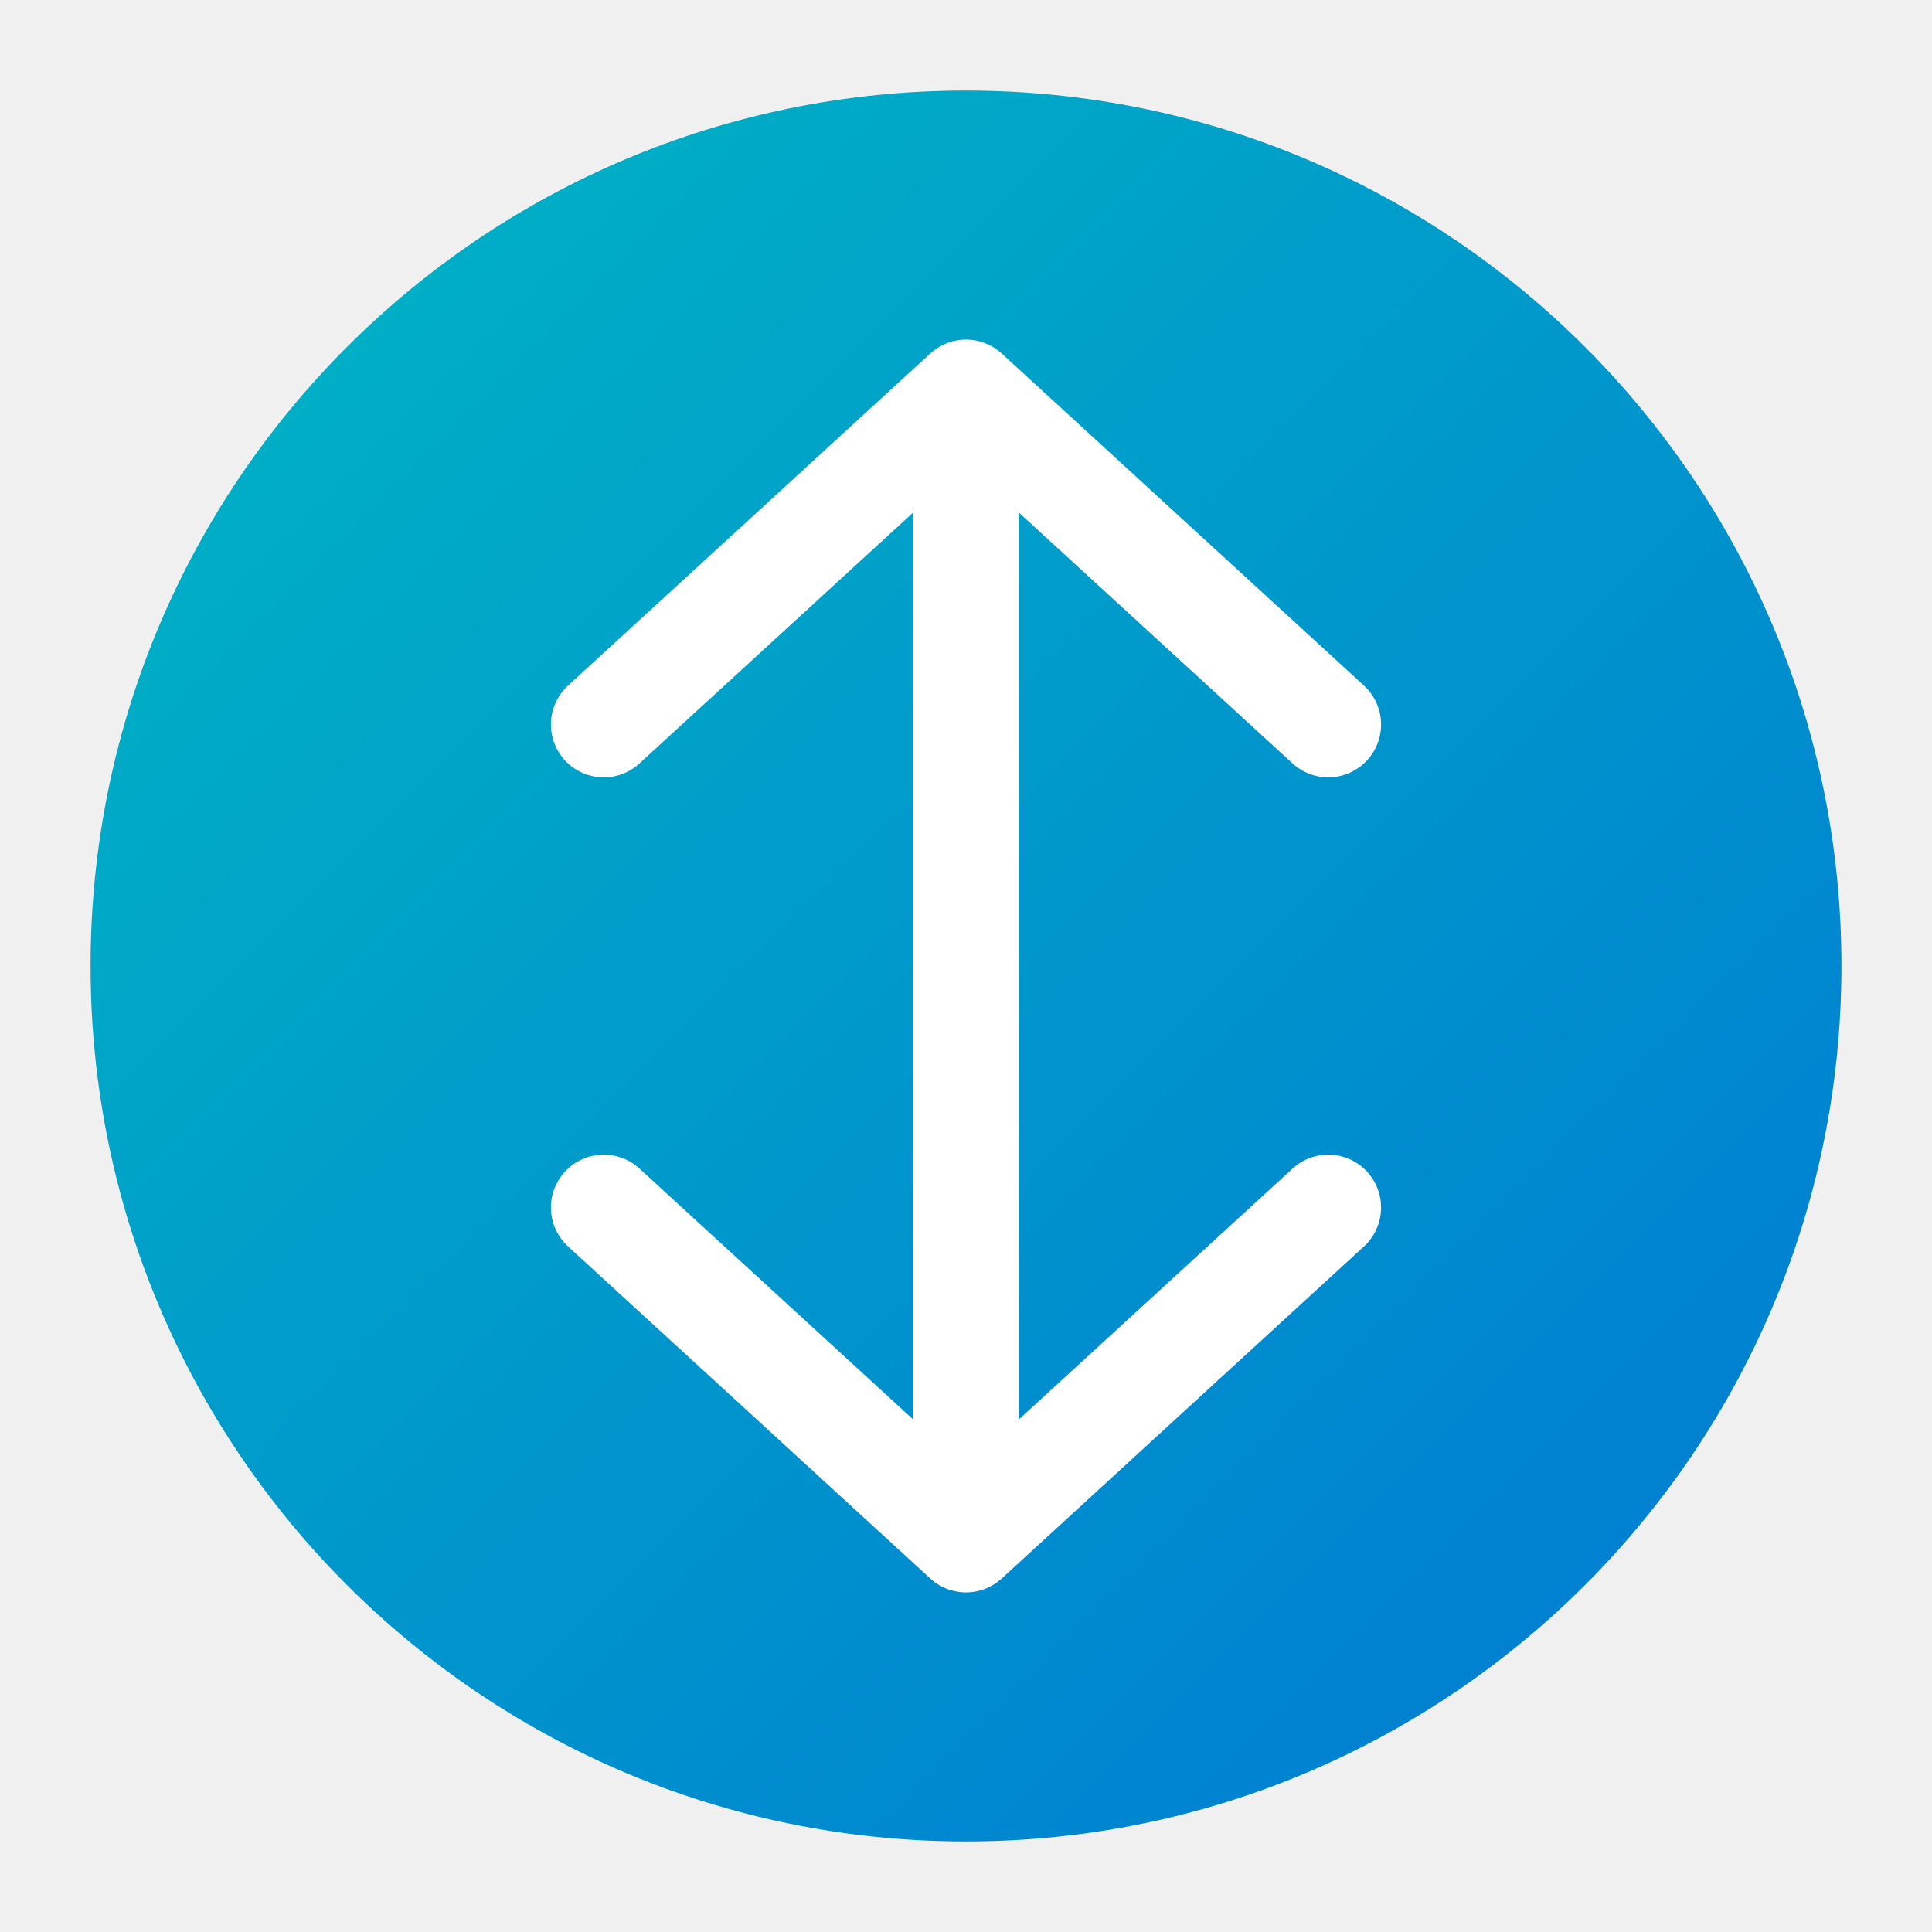
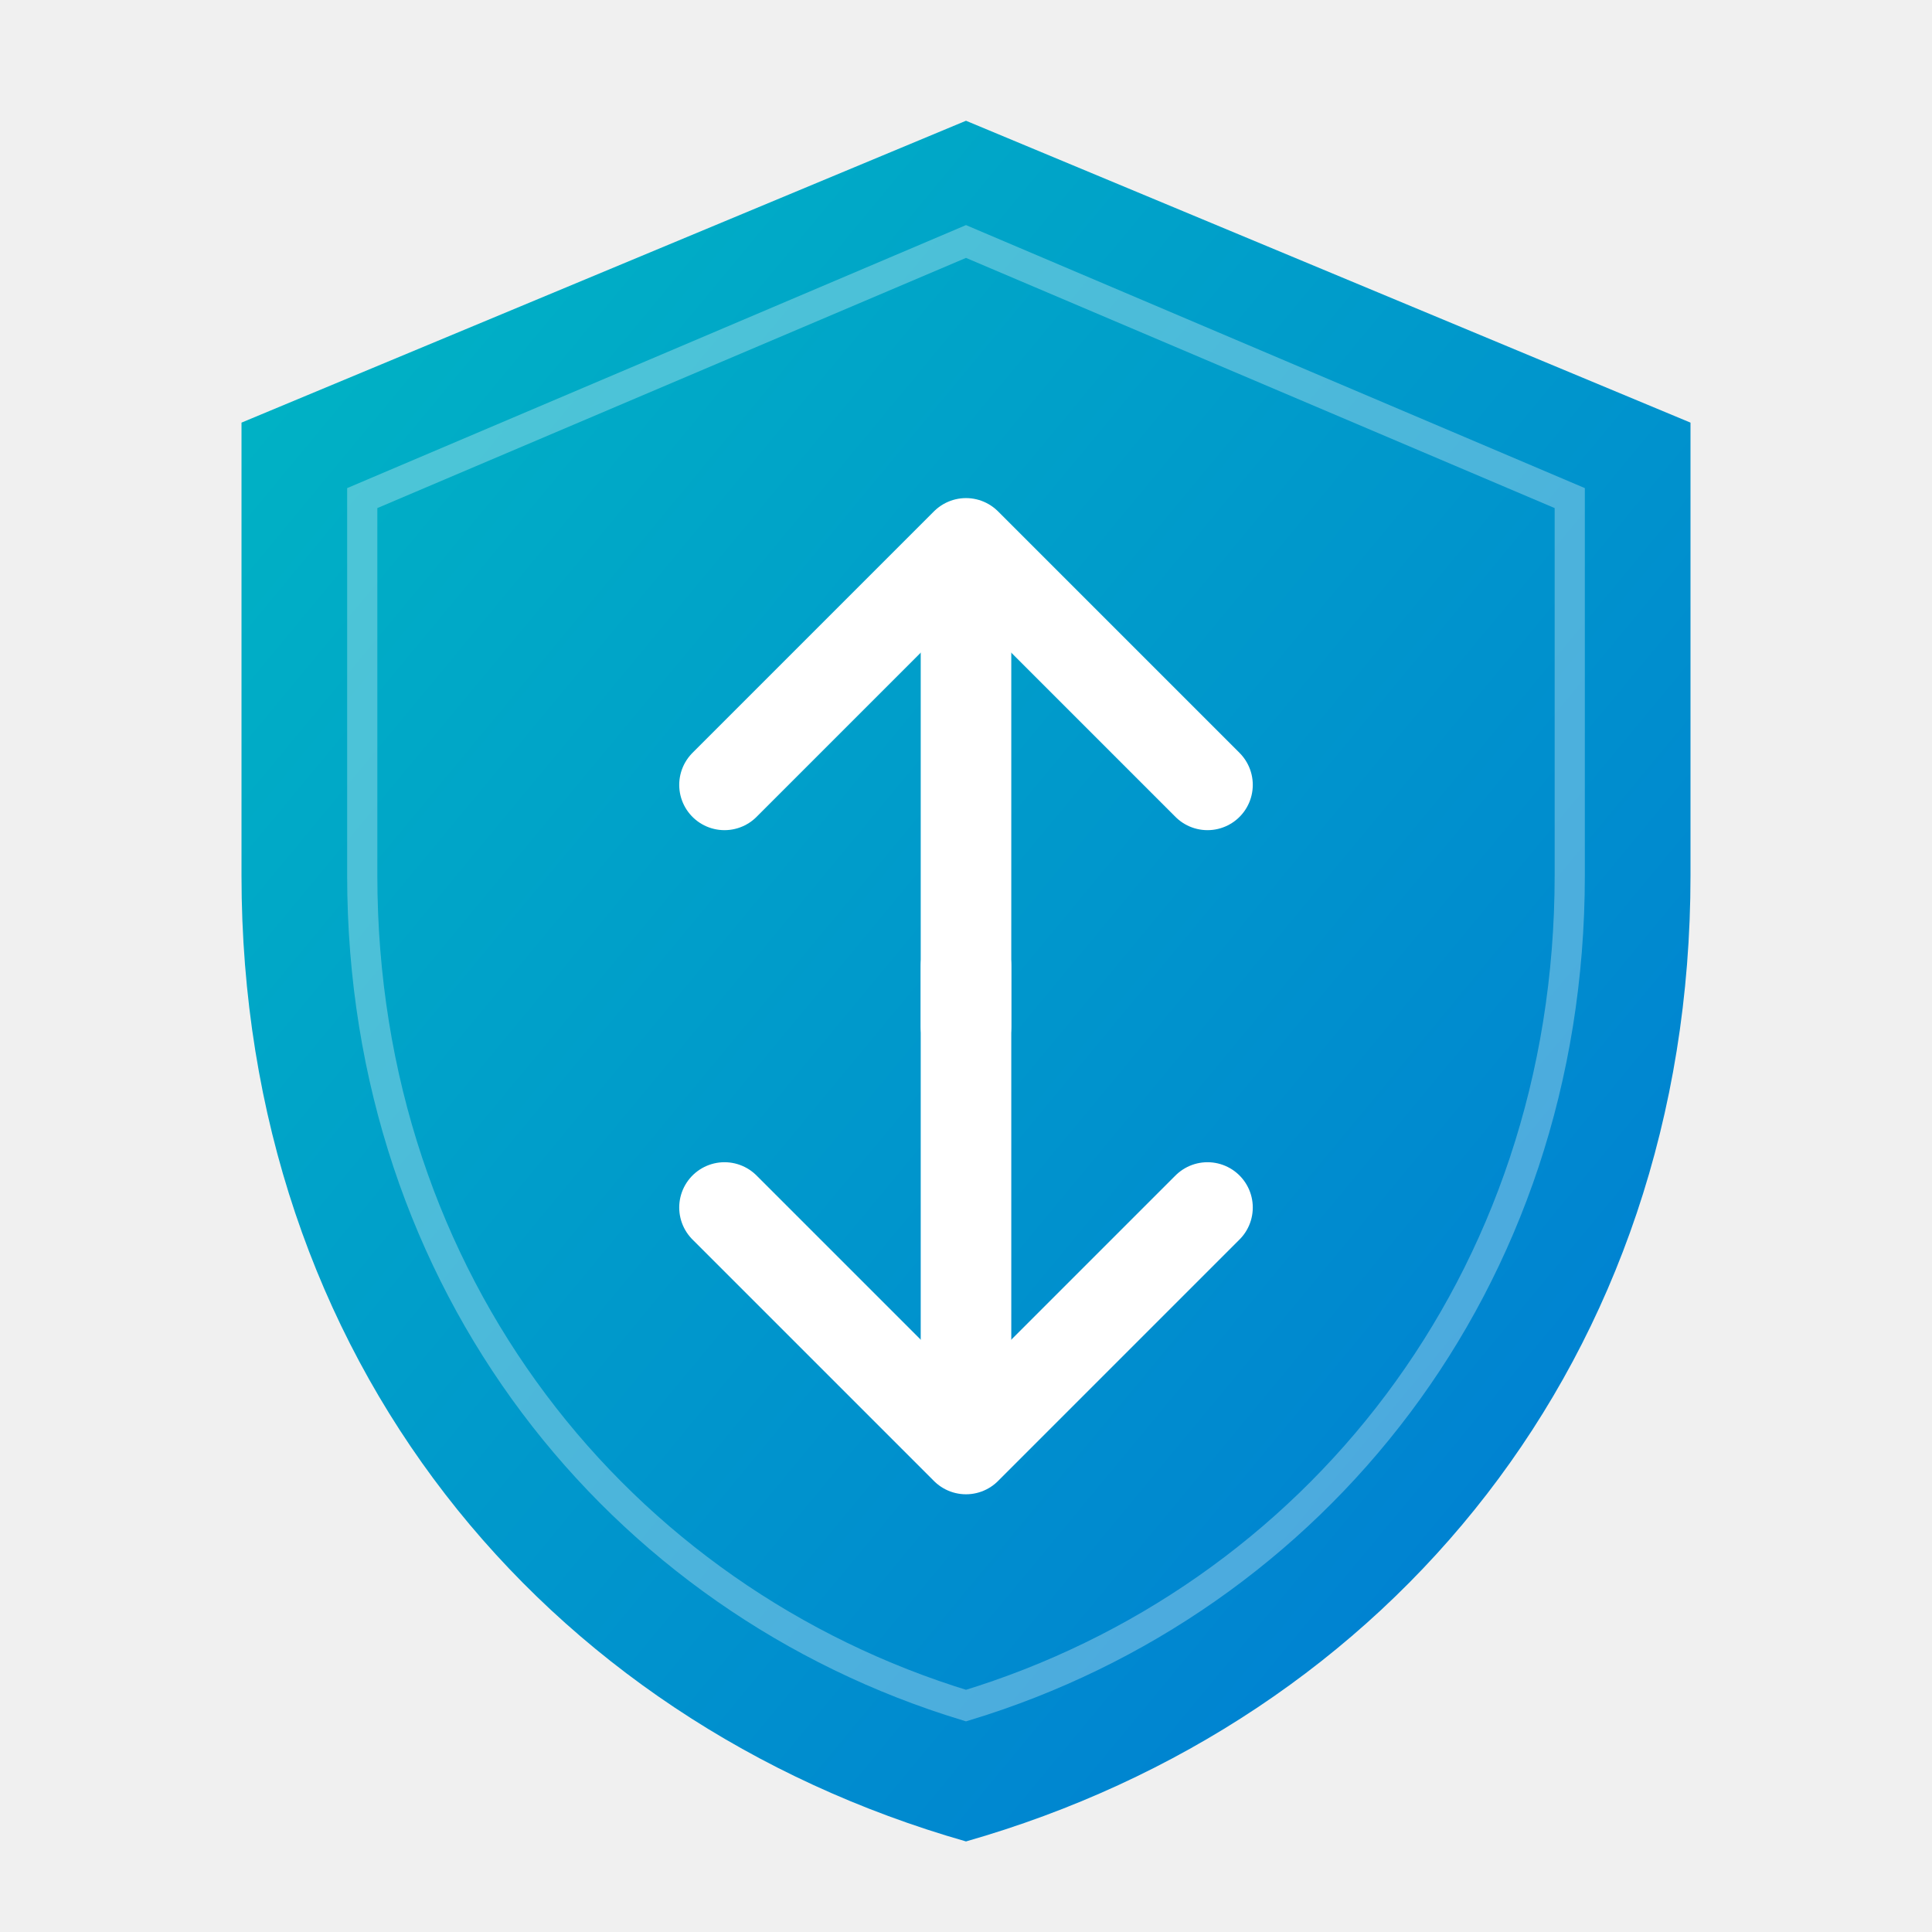
<svg xmlns="http://www.w3.org/2000/svg" width="128" height="128" viewBox="0 0 128 128" fill="none">
  <defs>
-     <linearGradient id="grad" x1="0%" y1="0%" x2="100%" y2="100%">
+     <linearGradient id="shieldGrad" x1="0%" y1="0%" x2="100%" y2="100%">
      <stop offset="0%" stop-color="#00B7C3" />
      <stop offset="100%" stop-color="#0078D4" />
    </linearGradient>
  </defs>
-   <circle cx="64" cy="64" r="58" fill="url(#grad)" />
-   <path d="M40 48L64 26L88 48" stroke="white" stroke-width="7" stroke-linecap="round" stroke-linejoin="round" fill="none" />
-   <path d="M88 80L64 102L40 80" stroke="white" stroke-width="7" stroke-linecap="round" stroke-linejoin="round" fill="none" />
-   <path d="M64 30V64M64 64V98" stroke="white" stroke-width="7" stroke-linecap="round" />
+   <path d="M64 8L16 28V58C16 90 36 114 64 122C92 114 112 90 112 58V28L64 8Z" fill="url(#shieldGrad)" />
+   <path d="M64 16L24 33V58C24 85 41 106 64 113C87 106 104 85 104 58V33L64 16Z" fill="none" stroke="rgba(255,255,255,0.3)" stroke-width="2" />
+   <path d="M48 52L64 36L80 52" stroke="white" stroke-width="6" stroke-linecap="round" stroke-linejoin="round" fill="none" />
+   <path d="M64 40V68" stroke="white" stroke-width="6" stroke-linecap="round" />
+   <path d="M48 80L64 96L80 80" stroke="white" stroke-width="6" stroke-linecap="round" stroke-linejoin="round" fill="none" />
+   <path d="M64 92V64" stroke="white" stroke-width="6" stroke-linecap="round" />
</svg>
